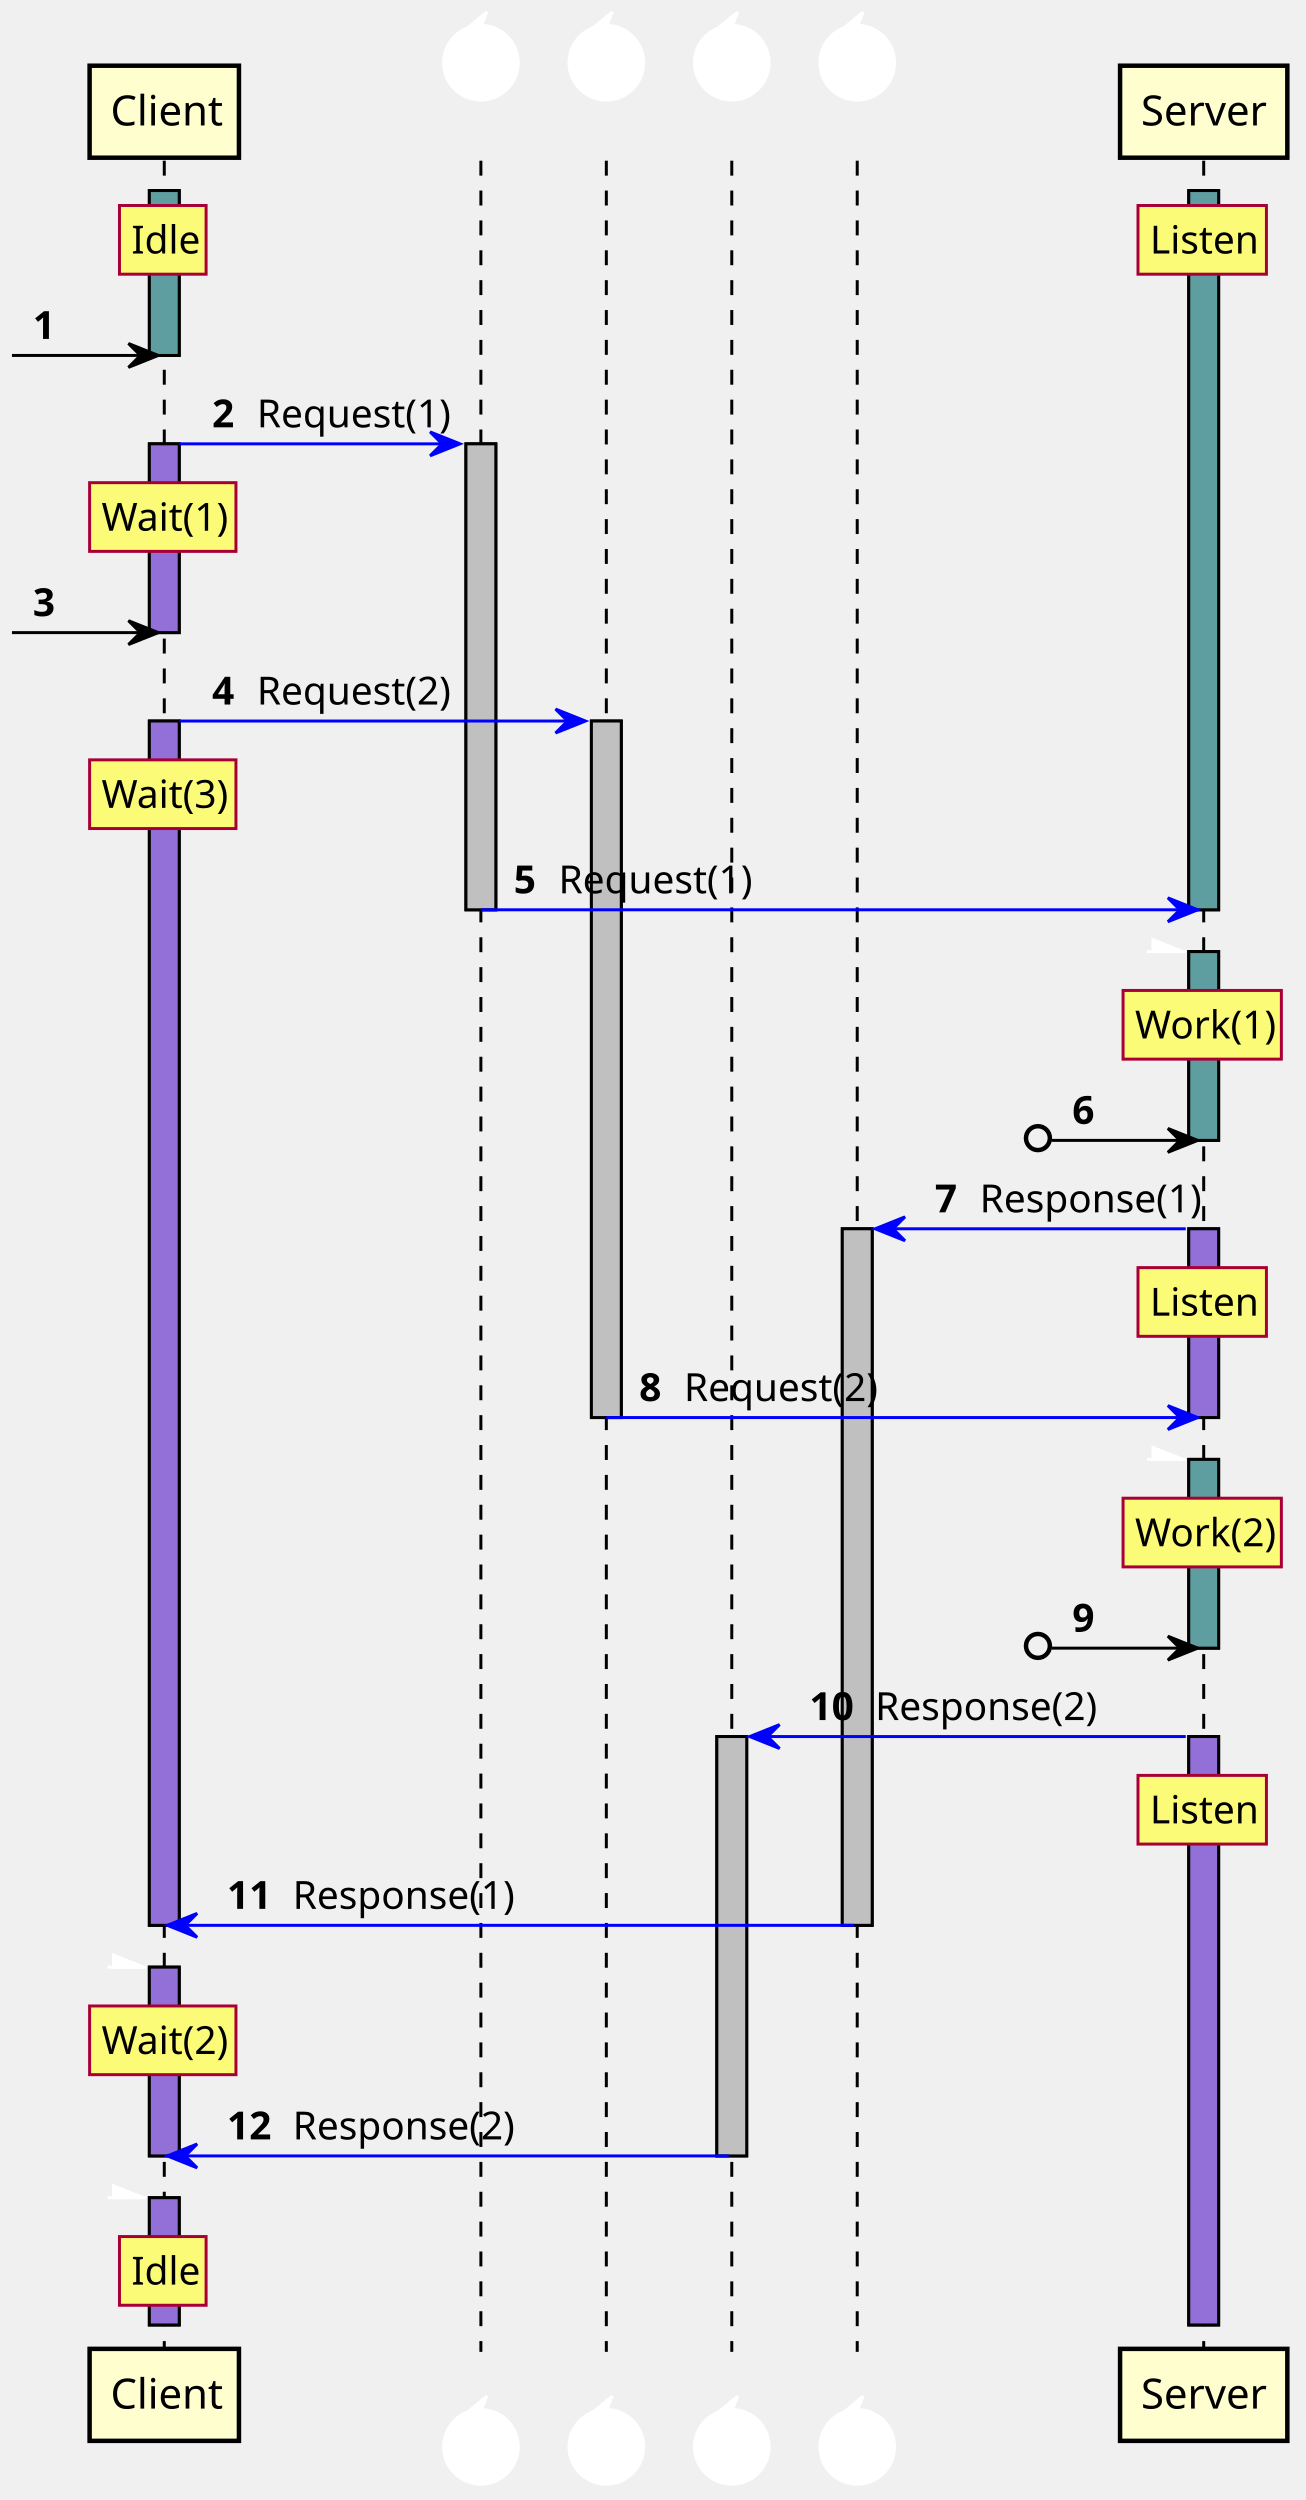
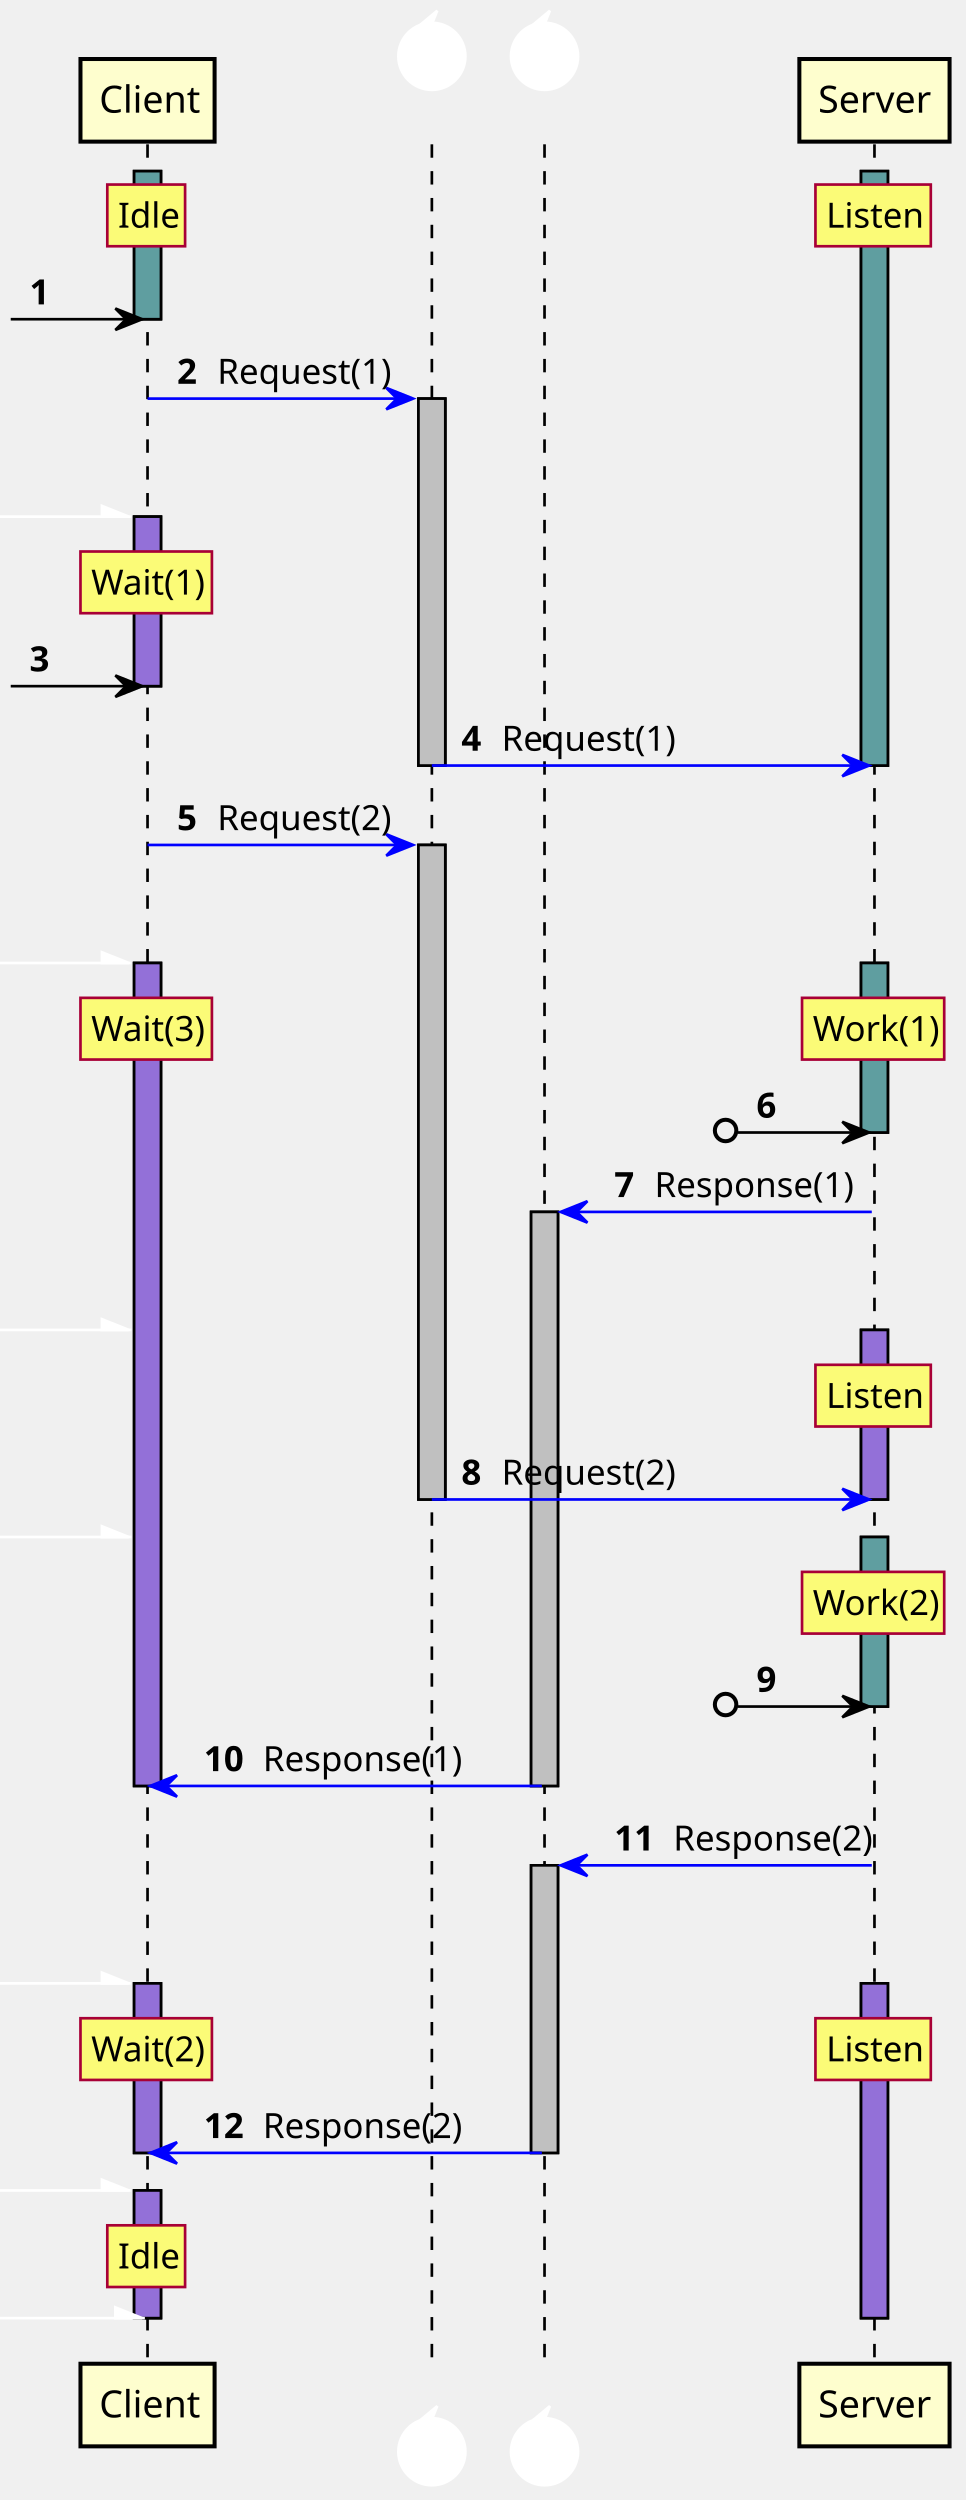
- <svg xmlns="http://www.w3.org/2000/svg" contentScriptType="application/ecmascript" contentStyleType="text/css" height="837px" preserveAspectRatio="none" style="width:437px;height:837px;" version="1.1" viewBox="0 0 437 837" width="437px" zoomAndPan="magnify">
+ <svg xmlns="http://www.w3.org/2000/svg" contentScriptType="application/ecmascript" contentStyleType="text/css" height="932px" preserveAspectRatio="none" style="width:360px;height:932px;" version="1.1" viewBox="0 0 360 932" width="360px" zoomAndPan="magnify">
  <defs />
  <g>
    <rect fill="#5F9EA0" height="55.2" style="stroke:#000000;stroke-width:1.0;" width="10" x="50" y="63.8" />
-     <rect fill="#9370D8" height="63.2" style="stroke:#000000;stroke-width:1.0;" width="10" x="50" y="148.6" />
-     <rect fill="#9370D8" height="403.2" style="stroke:#000000;stroke-width:1.0;" width="10" x="50" y="241.4" />
-     <rect fill="#9370D8" height="63.2" style="stroke:#000000;stroke-width:1.0;" width="10" x="50" y="658.6" />
-     <rect fill="#9370D8" height="42.6" style="stroke:#000000;stroke-width:1.0;" width="10" x="50" y="735.8" />
-     <rect fill="#C0C0C0" height="156" style="stroke:#000000;stroke-width:1.0;" width="10" x="156" y="148.6" />
-     <rect fill="#C0C0C0" height="233.2" style="stroke:#000000;stroke-width:1.0;" width="10" x="198" y="241.4" />
-     <rect fill="#C0C0C0" height="140.4" style="stroke:#000000;stroke-width:1.0;" width="10" x="240" y="581.4" />
-     <rect fill="#C0C0C0" height="233.2" style="stroke:#000000;stroke-width:1.0;" width="10" x="282" y="411.4" />
-     <rect fill="#5F9EA0" height="240.8" style="stroke:#000000;stroke-width:1.0;" width="10" x="398" y="63.8" />
-     <rect fill="#5F9EA0" height="63.2" style="stroke:#000000;stroke-width:1.0;" width="10" x="398" y="318.6" />
-     <rect fill="#9370D8" height="63.2" style="stroke:#000000;stroke-width:1.0;" width="10" x="398" y="411.4" />
-     <rect fill="#5F9EA0" height="63.2" style="stroke:#000000;stroke-width:1.0;" width="10" x="398" y="488.6" />
-     <rect fill="#9370D8" height="197" style="stroke:#000000;stroke-width:1.0;" width="10" x="398" y="581.4" />
-     <line style="stroke:#000000;stroke-width:1.0;stroke-dasharray:5.0,5.0;" x1="55" x2="55" y1="53.8" y2="787.4" />
-     <line style="stroke:#000000;stroke-width:1.0;stroke-dasharray:5.0,5.0;" x1="161" x2="161" y1="53.8" y2="787.4" />
-     <line style="stroke:#000000;stroke-width:1.0;stroke-dasharray:5.0,5.0;" x1="203" x2="203" y1="53.8" y2="787.4" />
-     <line style="stroke:#000000;stroke-width:1.0;stroke-dasharray:5.0,5.0;" x1="245" x2="245" y1="53.8" y2="787.4" />
-     <line style="stroke:#000000;stroke-width:1.0;stroke-dasharray:5.0,5.0;" x1="287" x2="287" y1="53.8" y2="787.4" />
-     <line style="stroke:#000000;stroke-width:1.0;stroke-dasharray:5.0,5.0;" x1="403" x2="403" y1="53.8" y2="787.4" />
+     <rect fill="#9370D8" height="63.2" style="stroke:#000000;stroke-width:1.0;" width="10" x="50" y="192.6" />
+     <rect fill="#9370D8" height="306.8" style="stroke:#000000;stroke-width:1.0;" width="10" x="50" y="359" />
+     <rect fill="#9370D8" height="63.2" style="stroke:#000000;stroke-width:1.0;" width="10" x="50" y="739.4" />
+     <rect fill="#9370D8" height="47.6" style="stroke:#000000;stroke-width:1.0;" width="10" x="50" y="816.6" />
+     <rect fill="#C0C0C0" height="136.8" style="stroke:#000000;stroke-width:1.0;" width="10" x="156" y="148.6" />
+     <rect fill="#C0C0C0" height="244" style="stroke:#000000;stroke-width:1.0;" width="10" x="156" y="315" />
+     <rect fill="#C0C0C0" height="214" style="stroke:#000000;stroke-width:1.0;" width="10" x="198" y="451.8" />
+     <rect fill="#C0C0C0" height="107.2" style="stroke:#000000;stroke-width:1.0;" width="10" x="198" y="695.4" />
+     <rect fill="#5F9EA0" height="221.6" style="stroke:#000000;stroke-width:1.0;" width="10" x="321" y="63.8" />
+     <rect fill="#5F9EA0" height="63.2" style="stroke:#000000;stroke-width:1.0;" width="10" x="321" y="359" />
+     <rect fill="#9370D8" height="63.2" style="stroke:#000000;stroke-width:1.0;" width="10" x="321" y="495.8" />
+     <rect fill="#5F9EA0" height="63.2" style="stroke:#000000;stroke-width:1.0;" width="10" x="321" y="573" />
+     <rect fill="#9370D8" height="124.8" style="stroke:#000000;stroke-width:1.0;" width="10" x="321" y="739.4" />
+     <line style="stroke:#000000;stroke-width:1.0;stroke-dasharray:5.0,5.0;" x1="55" x2="55" y1="53.8" y2="882.2" />
+     <line style="stroke:#000000;stroke-width:1.0;stroke-dasharray:5.0,5.0;" x1="161" x2="161" y1="53.8" y2="882.2" />
+     <line style="stroke:#000000;stroke-width:1.0;stroke-dasharray:5.0,5.0;" x1="203" x2="203" y1="53.8" y2="882.2" />
+     <line style="stroke:#000000;stroke-width:1.0;stroke-dasharray:5.0,5.0;" x1="326" x2="326" y1="53.8" y2="882.2" />
    <rect fill="#FEFECE" height="30.8" style="stroke:#000000;stroke-width:1.5;" width="50" x="30" y="22" />
    <text fill="#000000" font-family="sans-serif" font-size="14" lengthAdjust="spacing" textLength="36" x="37" y="42.006">Client</text>
-     <rect fill="#FEFECE" height="30.8" style="stroke:#000000;stroke-width:1.5;" width="50" x="30" y="786.4" />
-     <text fill="#000000" font-family="sans-serif" font-size="14" lengthAdjust="spacing" textLength="36" x="37" y="806.406">Client</text>
+     <rect fill="#FEFECE" height="30.8" style="stroke:#000000;stroke-width:1.5;" width="50" x="30" y="881.2" />
+     <text fill="#000000" font-family="sans-serif" font-size="14" lengthAdjust="spacing" textLength="36" x="37" y="901.206">Client</text>
    <text fill="#000000" font-family="sans-serif" font-size="14" lengthAdjust="spacing" textLength="0" x="160" y="50.006" />
    <ellipse cx="161" cy="21" fill="#FFFFFF" rx="12" ry="12" style="stroke:#FFFFFF;stroke-width:2.0;" />
    <polygon fill="#FFFFFF" points="157,9,163,4,161,9,163,14,157,9" style="stroke:#FFFFFF;stroke-width:1.0;" />
-     <text fill="#000000" font-family="sans-serif" font-size="14" lengthAdjust="spacing" textLength="0" x="160" y="799.406" />
-     <ellipse cx="161" cy="819.2" fill="#FFFFFF" rx="12" ry="12" style="stroke:#FFFFFF;stroke-width:2.0;" />
-     <polygon fill="#FFFFFF" points="157,807.2,163,802.2,161,807.2,163,812.2,157,807.2" style="stroke:#FFFFFF;stroke-width:1.0;" />
+     <text fill="#000000" font-family="sans-serif" font-size="14" lengthAdjust="spacing" textLength="0" x="160" y="894.206" />
+     <ellipse cx="161" cy="914" fill="#FFFFFF" rx="12" ry="12" style="stroke:#FFFFFF;stroke-width:2.0;" />
+     <polygon fill="#FFFFFF" points="157,902,163,897,161,902,163,907,157,902" style="stroke:#FFFFFF;stroke-width:1.0;" />
    <text fill="#000000" font-family="sans-serif" font-size="14" lengthAdjust="spacing" textLength="0" x="202" y="50.006" />
    <ellipse cx="203" cy="21" fill="#FFFFFF" rx="12" ry="12" style="stroke:#FFFFFF;stroke-width:2.0;" />
    <polygon fill="#FFFFFF" points="199,9,205,4,203,9,205,14,199,9" style="stroke:#FFFFFF;stroke-width:1.0;" />
-     <text fill="#000000" font-family="sans-serif" font-size="14" lengthAdjust="spacing" textLength="0" x="202" y="799.406" />
-     <ellipse cx="203" cy="819.2" fill="#FFFFFF" rx="12" ry="12" style="stroke:#FFFFFF;stroke-width:2.0;" />
-     <polygon fill="#FFFFFF" points="199,807.2,205,802.2,203,807.2,205,812.2,199,807.2" style="stroke:#FFFFFF;stroke-width:1.0;" />
-     <text fill="#000000" font-family="sans-serif" font-size="14" lengthAdjust="spacing" textLength="0" x="244" y="50.006" />
-     <ellipse cx="245" cy="21" fill="#FFFFFF" rx="12" ry="12" style="stroke:#FFFFFF;stroke-width:2.0;" />
-     <polygon fill="#FFFFFF" points="241,9,247,4,245,9,247,14,241,9" style="stroke:#FFFFFF;stroke-width:1.0;" />
-     <text fill="#000000" font-family="sans-serif" font-size="14" lengthAdjust="spacing" textLength="0" x="244" y="799.406" />
-     <ellipse cx="245" cy="819.2" fill="#FFFFFF" rx="12" ry="12" style="stroke:#FFFFFF;stroke-width:2.0;" />
-     <polygon fill="#FFFFFF" points="241,807.2,247,802.2,245,807.2,247,812.2,241,807.2" style="stroke:#FFFFFF;stroke-width:1.0;" />
-     <text fill="#000000" font-family="sans-serif" font-size="14" lengthAdjust="spacing" textLength="0" x="286" y="50.006" />
-     <ellipse cx="287" cy="21" fill="#FFFFFF" rx="12" ry="12" style="stroke:#FFFFFF;stroke-width:2.0;" />
-     <polygon fill="#FFFFFF" points="283,9,289,4,287,9,289,14,283,9" style="stroke:#FFFFFF;stroke-width:1.0;" />
-     <text fill="#000000" font-family="sans-serif" font-size="14" lengthAdjust="spacing" textLength="0" x="286" y="799.406" />
-     <ellipse cx="287" cy="819.2" fill="#FFFFFF" rx="12" ry="12" style="stroke:#FFFFFF;stroke-width:2.0;" />
-     <polygon fill="#FFFFFF" points="283,807.2,289,802.2,287,807.2,289,812.2,283,807.2" style="stroke:#FFFFFF;stroke-width:1.0;" />
-     <rect fill="#FEFECE" height="30.8" style="stroke:#000000;stroke-width:1.5;" width="56" x="375" y="22" />
-     <text fill="#000000" font-family="sans-serif" font-size="14" lengthAdjust="spacing" textLength="42" x="382" y="42.006">Server</text>
-     <rect fill="#FEFECE" height="30.8" style="stroke:#000000;stroke-width:1.5;" width="56" x="375" y="786.4" />
-     <text fill="#000000" font-family="sans-serif" font-size="14" lengthAdjust="spacing" textLength="42" x="382" y="806.406">Server</text>
+     <text fill="#000000" font-family="sans-serif" font-size="14" lengthAdjust="spacing" textLength="0" x="202" y="894.206" />
+     <ellipse cx="203" cy="914" fill="#FFFFFF" rx="12" ry="12" style="stroke:#FFFFFF;stroke-width:2.0;" />
+     <polygon fill="#FFFFFF" points="199,902,205,897,203,902,205,907,199,902" style="stroke:#FFFFFF;stroke-width:1.0;" />
+     <rect fill="#FEFECE" height="30.8" style="stroke:#000000;stroke-width:1.5;" width="56" x="298" y="22" />
+     <text fill="#000000" font-family="sans-serif" font-size="14" lengthAdjust="spacing" textLength="42" x="305" y="42.006">Server</text>
+     <rect fill="#FEFECE" height="30.8" style="stroke:#000000;stroke-width:1.5;" width="56" x="298" y="881.2" />
+     <text fill="#000000" font-family="sans-serif" font-size="14" lengthAdjust="spacing" textLength="42" x="305" y="901.206">Server</text>
    <rect fill="#5F9EA0" height="55.2" style="stroke:#000000;stroke-width:1.0;" width="10" x="50" y="63.8" />
-     <rect fill="#9370D8" height="63.2" style="stroke:#000000;stroke-width:1.0;" width="10" x="50" y="148.6" />
-     <rect fill="#9370D8" height="403.2" style="stroke:#000000;stroke-width:1.0;" width="10" x="50" y="241.4" />
-     <rect fill="#9370D8" height="63.2" style="stroke:#000000;stroke-width:1.0;" width="10" x="50" y="658.6" />
-     <rect fill="#9370D8" height="42.6" style="stroke:#000000;stroke-width:1.0;" width="10" x="50" y="735.8" />
-     <rect fill="#C0C0C0" height="156" style="stroke:#000000;stroke-width:1.0;" width="10" x="156" y="148.6" />
-     <rect fill="#C0C0C0" height="233.2" style="stroke:#000000;stroke-width:1.0;" width="10" x="198" y="241.4" />
-     <rect fill="#C0C0C0" height="140.4" style="stroke:#000000;stroke-width:1.0;" width="10" x="240" y="581.4" />
-     <rect fill="#C0C0C0" height="233.2" style="stroke:#000000;stroke-width:1.0;" width="10" x="282" y="411.4" />
-     <rect fill="#5F9EA0" height="240.8" style="stroke:#000000;stroke-width:1.0;" width="10" x="398" y="63.8" />
-     <rect fill="#5F9EA0" height="63.2" style="stroke:#000000;stroke-width:1.0;" width="10" x="398" y="318.6" />
-     <rect fill="#9370D8" height="63.2" style="stroke:#000000;stroke-width:1.0;" width="10" x="398" y="411.4" />
-     <rect fill="#5F9EA0" height="63.2" style="stroke:#000000;stroke-width:1.0;" width="10" x="398" y="488.6" />
-     <rect fill="#9370D8" height="197" style="stroke:#000000;stroke-width:1.0;" width="10" x="398" y="581.4" />
+     <rect fill="#9370D8" height="63.2" style="stroke:#000000;stroke-width:1.0;" width="10" x="50" y="192.6" />
+     <rect fill="#9370D8" height="306.8" style="stroke:#000000;stroke-width:1.0;" width="10" x="50" y="359" />
+     <rect fill="#9370D8" height="63.2" style="stroke:#000000;stroke-width:1.0;" width="10" x="50" y="739.4" />
+     <rect fill="#9370D8" height="47.6" style="stroke:#000000;stroke-width:1.0;" width="10" x="50" y="816.6" />
+     <rect fill="#C0C0C0" height="136.8" style="stroke:#000000;stroke-width:1.0;" width="10" x="156" y="148.6" />
+     <rect fill="#C0C0C0" height="244" style="stroke:#000000;stroke-width:1.0;" width="10" x="156" y="315" />
+     <rect fill="#C0C0C0" height="214" style="stroke:#000000;stroke-width:1.0;" width="10" x="198" y="451.8" />
+     <rect fill="#C0C0C0" height="107.2" style="stroke:#000000;stroke-width:1.0;" width="10" x="198" y="695.4" />
+     <rect fill="#5F9EA0" height="221.6" style="stroke:#000000;stroke-width:1.0;" width="10" x="321" y="63.8" />
+     <rect fill="#5F9EA0" height="63.2" style="stroke:#000000;stroke-width:1.0;" width="10" x="321" y="359" />
+     <rect fill="#9370D8" height="63.2" style="stroke:#000000;stroke-width:1.0;" width="10" x="321" y="495.8" />
+     <rect fill="#5F9EA0" height="63.2" style="stroke:#000000;stroke-width:1.0;" width="10" x="321" y="573" />
+     <rect fill="#9370D8" height="124.8" style="stroke:#000000;stroke-width:1.0;" width="10" x="321" y="739.4" />
    <rect fill="#FBFB77" height="23" style="stroke:#A80036;stroke-width:1.0;" width="29" x="40" y="68.8" />
    <text fill="#000000" font-family="sans-serif" font-size="13" lengthAdjust="spacing" textLength="21" x="44" y="84.877">Idle</text>
-     <rect fill="#FBFB77" height="23" style="stroke:#A80036;stroke-width:1.0;" width="43" x="381" y="68.8" />
-     <text fill="#000000" font-family="sans-serif" font-size="13" lengthAdjust="spacing" textLength="35" x="385" y="84.877">Listen</text>
+     <rect fill="#FBFB77" height="23" style="stroke:#A80036;stroke-width:1.0;" width="43" x="304" y="68.8" />
+     <text fill="#000000" font-family="sans-serif" font-size="13" lengthAdjust="spacing" textLength="35" x="308" y="84.877">Listen</text>
    <polygon fill="#000000" points="43,115,53,119,43,123,47,119" style="stroke:#000000;stroke-width:1.0;" />
    <line style="stroke:#000000;stroke-width:1.0;" x1="4" x2="49" y1="119" y2="119" />
    <text fill="#000000" font-family="sans-serif" font-size="13" lengthAdjust="spacing" textLength="0" x="11" y="113.477" />
    <text fill="#000000" font-family="sans-serif" font-size="13" font-weight="bold" lengthAdjust="spacing" textLength="7" x="11" y="113.477">1</text>
    <text fill="#000000" font-family="sans-serif" font-size="13" lengthAdjust="spacing" textLength="0" x="22" y="113.477" />
    <text fill="#000000" font-family="sans-serif" font-size="13" lengthAdjust="spacing" textLength="0" x="30" y="113.477" />
    <polygon fill="#0000FF" points="144,144.6,154,148.6,144,152.6,148,148.6" style="stroke:#0000FF;stroke-width:1.0;" />
-     <line style="stroke:#0000FF;stroke-width:1.0;" x1="60" x2="150" y1="148.6" y2="148.6" />
-     <text fill="#000000" font-family="sans-serif" font-size="13" lengthAdjust="spacing" textLength="0" x="71" y="143.077" />
-     <text fill="#000000" font-family="sans-serif" font-size="13" font-weight="bold" lengthAdjust="spacing" textLength="7" x="71" y="143.077">2</text>
-     <text fill="#000000" font-family="sans-serif" font-size="13" lengthAdjust="spacing" textLength="0" x="82" y="143.077" />
-     <text fill="#000000" font-family="sans-serif" font-size="13" lengthAdjust="spacing" textLength="63" x="86" y="143.077">Request(1)</text>
-     <rect fill="#FBFB77" height="23" style="stroke:#A80036;stroke-width:1.0;" width="49" x="30" y="161.6" />
-     <text fill="#000000" font-family="sans-serif" font-size="13" lengthAdjust="spacing" textLength="41" x="34" y="177.677">Wait(1)</text>
-     <polygon fill="#000000" points="43,207.8,53,211.8,43,215.8,47,211.8" style="stroke:#000000;stroke-width:1.0;" />
-     <line style="stroke:#000000;stroke-width:1.0;" x1="4" x2="49" y1="211.8" y2="211.8" />
-     <text fill="#000000" font-family="sans-serif" font-size="13" lengthAdjust="spacing" textLength="0" x="11" y="206.277" />
-     <text fill="#000000" font-family="sans-serif" font-size="13" font-weight="bold" lengthAdjust="spacing" textLength="7" x="11" y="206.277">3</text>
-     <text fill="#000000" font-family="sans-serif" font-size="13" lengthAdjust="spacing" textLength="0" x="22" y="206.277" />
-     <text fill="#000000" font-family="sans-serif" font-size="13" lengthAdjust="spacing" textLength="0" x="30" y="206.277" />
-     <polygon fill="#0000FF" points="186,237.4,196,241.4,186,245.4,190,241.4" style="stroke:#0000FF;stroke-width:1.0;" />
-     <line style="stroke:#0000FF;stroke-width:1.0;" x1="60" x2="192" y1="241.4" y2="241.4" />
-     <text fill="#000000" font-family="sans-serif" font-size="13" lengthAdjust="spacing" textLength="0" x="71" y="235.877" />
-     <text fill="#000000" font-family="sans-serif" font-size="13" font-weight="bold" lengthAdjust="spacing" textLength="7" x="71" y="235.877">4</text>
-     <text fill="#000000" font-family="sans-serif" font-size="13" lengthAdjust="spacing" textLength="0" x="82" y="235.877" />
-     <text fill="#000000" font-family="sans-serif" font-size="13" lengthAdjust="spacing" textLength="63" x="86" y="235.877">Request(2)</text>
-     <rect fill="#FBFB77" height="23" style="stroke:#A80036;stroke-width:1.0;" width="49" x="30" y="254.4" />
-     <text fill="#000000" font-family="sans-serif" font-size="13" lengthAdjust="spacing" textLength="41" x="34" y="270.477">Wait(3)</text>
-     <polygon fill="#0000FF" points="391,300.6,401,304.6,391,308.6,395,304.6" style="stroke:#0000FF;stroke-width:1.0;" />
-     <line style="stroke:#0000FF;stroke-width:1.0;" x1="161" x2="397" y1="304.6" y2="304.6" />
-     <text fill="#000000" font-family="sans-serif" font-size="13" lengthAdjust="spacing" textLength="0" x="172" y="299.077" />
-     <text fill="#000000" font-family="sans-serif" font-size="13" font-weight="bold" lengthAdjust="spacing" textLength="7" x="172" y="299.077">5</text>
-     <text fill="#000000" font-family="sans-serif" font-size="13" lengthAdjust="spacing" textLength="0" x="183" y="299.077" />
-     <text fill="#000000" font-family="sans-serif" font-size="13" lengthAdjust="spacing" textLength="63" x="187" y="299.077">Request(1)</text>
-     <polygon fill="#FFFFFF" points="386,314.6,396,318.6,386,318.6" style="stroke:#FFFFFF;stroke-width:1.0;" />
-     <line style="stroke:#FFFFFF;stroke-width:1.0;" x1="384" x2="397" y1="318.6" y2="318.6" />
-     <rect fill="#FBFB77" height="23" style="stroke:#A80036;stroke-width:1.0;" width="53" x="376" y="331.6" />
-     <text fill="#000000" font-family="sans-serif" font-size="13" lengthAdjust="spacing" textLength="45" x="380" y="347.677">Work(1)</text>
-     <ellipse cx="347.5" cy="381.05" rx="4" ry="4" style="stroke:#000000;stroke-width:1.5;fill:none;" />
-     <polygon fill="#000000" points="391,377.8,401,381.8,391,385.8,395,381.8" style="stroke:#000000;stroke-width:1.0;" />
-     <line style="stroke:#000000;stroke-width:1.0;" x1="352" x2="397" y1="381.8" y2="381.8" />
-     <text fill="#000000" font-family="sans-serif" font-size="13" lengthAdjust="spacing" textLength="0" x="359" y="376.277" />
-     <text fill="#000000" font-family="sans-serif" font-size="13" font-weight="bold" lengthAdjust="spacing" textLength="7" x="359" y="376.277">6</text>
-     <text fill="#000000" font-family="sans-serif" font-size="13" lengthAdjust="spacing" textLength="0" x="370" y="376.277" />
-     <text fill="#000000" font-family="sans-serif" font-size="13" lengthAdjust="spacing" textLength="0" x="378" y="376.277" />
-     <polygon fill="#0000FF" points="303,407.4,293,411.4,303,415.4,299,411.4" style="stroke:#0000FF;stroke-width:1.0;" />
-     <line style="stroke:#0000FF;stroke-width:1.0;" x1="297" x2="397" y1="411.4" y2="411.4" />
-     <text fill="#000000" font-family="sans-serif" font-size="13" lengthAdjust="spacing" textLength="0" x="313" y="405.877" />
-     <text fill="#000000" font-family="sans-serif" font-size="13" font-weight="bold" lengthAdjust="spacing" textLength="7" x="313" y="405.877">7</text>
-     <text fill="#000000" font-family="sans-serif" font-size="13" lengthAdjust="spacing" textLength="0" x="324" y="405.877" />
-     <text fill="#000000" font-family="sans-serif" font-size="13" lengthAdjust="spacing" textLength="73" x="328" y="405.877">Response(1)</text>
-     <rect fill="#FBFB77" height="23" style="stroke:#A80036;stroke-width:1.0;" width="43" x="381" y="424.4" />
-     <text fill="#000000" font-family="sans-serif" font-size="13" lengthAdjust="spacing" textLength="35" x="385" y="440.477">Listen</text>
-     <polygon fill="#0000FF" points="391,470.6,401,474.6,391,478.6,395,474.6" style="stroke:#0000FF;stroke-width:1.0;" />
-     <line style="stroke:#0000FF;stroke-width:1.0;" x1="203" x2="397" y1="474.6" y2="474.6" />
-     <text fill="#000000" font-family="sans-serif" font-size="13" lengthAdjust="spacing" textLength="0" x="214" y="469.077" />
-     <text fill="#000000" font-family="sans-serif" font-size="13" font-weight="bold" lengthAdjust="spacing" textLength="7" x="214" y="469.077">8</text>
-     <text fill="#000000" font-family="sans-serif" font-size="13" lengthAdjust="spacing" textLength="0" x="225" y="469.077" />
-     <text fill="#000000" font-family="sans-serif" font-size="13" lengthAdjust="spacing" textLength="63" x="229" y="469.077">Request(2)</text>
-     <polygon fill="#FFFFFF" points="386,484.6,396,488.6,386,488.6" style="stroke:#FFFFFF;stroke-width:1.0;" />
-     <line style="stroke:#FFFFFF;stroke-width:1.0;" x1="384" x2="397" y1="488.6" y2="488.6" />
-     <rect fill="#FBFB77" height="23" style="stroke:#A80036;stroke-width:1.0;" width="53" x="376" y="501.6" />
-     <text fill="#000000" font-family="sans-serif" font-size="13" lengthAdjust="spacing" textLength="45" x="380" y="517.677">Work(2)</text>
-     <ellipse cx="347.5" cy="551.05" rx="4" ry="4" style="stroke:#000000;stroke-width:1.5;fill:none;" />
-     <polygon fill="#000000" points="391,547.8,401,551.8,391,555.8,395,551.8" style="stroke:#000000;stroke-width:1.0;" />
-     <line style="stroke:#000000;stroke-width:1.0;" x1="352" x2="397" y1="551.8" y2="551.8" />
-     <text fill="#000000" font-family="sans-serif" font-size="13" lengthAdjust="spacing" textLength="0" x="359" y="546.277" />
-     <text fill="#000000" font-family="sans-serif" font-size="13" font-weight="bold" lengthAdjust="spacing" textLength="7" x="359" y="546.277">9</text>
-     <text fill="#000000" font-family="sans-serif" font-size="13" lengthAdjust="spacing" textLength="0" x="370" y="546.277" />
-     <text fill="#000000" font-family="sans-serif" font-size="13" lengthAdjust="spacing" textLength="0" x="378" y="546.277" />
-     <polygon fill="#0000FF" points="261,577.4,251,581.4,261,585.4,257,581.4" style="stroke:#0000FF;stroke-width:1.0;" />
-     <line style="stroke:#0000FF;stroke-width:1.0;" x1="255" x2="397" y1="581.4" y2="581.4" />
-     <text fill="#000000" font-family="sans-serif" font-size="13" lengthAdjust="spacing" textLength="0" x="271" y="575.877" />
-     <text fill="#000000" font-family="sans-serif" font-size="13" font-weight="bold" lengthAdjust="spacing" textLength="14" x="271" y="575.877">10</text>
-     <text fill="#000000" font-family="sans-serif" font-size="13" lengthAdjust="spacing" textLength="0" x="289" y="575.877" />
-     <text fill="#000000" font-family="sans-serif" font-size="13" lengthAdjust="spacing" textLength="73" x="293" y="575.877">Response(2)</text>
-     <rect fill="#FBFB77" height="23" style="stroke:#A80036;stroke-width:1.0;" width="43" x="381" y="594.4" />
-     <text fill="#000000" font-family="sans-serif" font-size="13" lengthAdjust="spacing" textLength="35" x="385" y="610.477">Listen</text>
-     <polygon fill="#0000FF" points="66,640.6,56,644.6,66,648.6,62,644.6" style="stroke:#0000FF;stroke-width:1.0;" />
-     <line style="stroke:#0000FF;stroke-width:1.0;" x1="60" x2="286" y1="644.6" y2="644.6" />
-     <text fill="#000000" font-family="sans-serif" font-size="13" lengthAdjust="spacing" textLength="0" x="76" y="639.077" />
-     <text fill="#000000" font-family="sans-serif" font-size="13" font-weight="bold" lengthAdjust="spacing" textLength="14" x="76" y="639.077">11</text>
-     <text fill="#000000" font-family="sans-serif" font-size="13" lengthAdjust="spacing" textLength="0" x="94" y="639.077" />
-     <text fill="#000000" font-family="sans-serif" font-size="13" lengthAdjust="spacing" textLength="73" x="98" y="639.077">Response(1)</text>
-     <polygon fill="#FFFFFF" points="38,654.6,48,658.6,38,658.6" style="stroke:#FFFFFF;stroke-width:1.0;" />
-     <line style="stroke:#FFFFFF;stroke-width:1.0;" x1="36" x2="49" y1="658.6" y2="658.6" />
-     <rect fill="#FBFB77" height="23" style="stroke:#A80036;stroke-width:1.0;" width="49" x="30" y="671.6" />
-     <text fill="#000000" font-family="sans-serif" font-size="13" lengthAdjust="spacing" textLength="41" x="34" y="687.677">Wait(2)</text>
-     <polygon fill="#0000FF" points="66,717.8,56,721.8,66,725.8,62,721.8" style="stroke:#0000FF;stroke-width:1.0;" />
-     <line style="stroke:#0000FF;stroke-width:1.0;" x1="60" x2="244" y1="721.8" y2="721.8" />
-     <text fill="#000000" font-family="sans-serif" font-size="13" lengthAdjust="spacing" textLength="0" x="76" y="716.277" />
-     <text fill="#000000" font-family="sans-serif" font-size="13" font-weight="bold" lengthAdjust="spacing" textLength="14" x="76" y="716.277">12</text>
-     <text fill="#000000" font-family="sans-serif" font-size="13" lengthAdjust="spacing" textLength="0" x="94" y="716.277" />
-     <text fill="#000000" font-family="sans-serif" font-size="13" lengthAdjust="spacing" textLength="73" x="98" y="716.277">Response(2)</text>
-     <polygon fill="#FFFFFF" points="38,731.8,48,735.8,38,735.8" style="stroke:#FFFFFF;stroke-width:1.0;" />
-     <line style="stroke:#FFFFFF;stroke-width:1.0;" x1="36" x2="49" y1="735.8" y2="735.8" />
-     <rect fill="#FBFB77" height="23" style="stroke:#A80036;stroke-width:1.0;" width="29" x="40" y="748.8" />
-     <text fill="#000000" font-family="sans-serif" font-size="13" lengthAdjust="spacing" textLength="21" x="44" y="764.877">Idle</text>
+     <line style="stroke:#0000FF;stroke-width:1.0;" x1="55" x2="150" y1="148.6" y2="148.6" />
+     <text fill="#000000" font-family="sans-serif" font-size="13" lengthAdjust="spacing" textLength="0" x="66" y="143.077" />
+     <text fill="#000000" font-family="sans-serif" font-size="13" font-weight="bold" lengthAdjust="spacing" textLength="7" x="66" y="143.077">2</text>
+     <text fill="#000000" font-family="sans-serif" font-size="13" lengthAdjust="spacing" textLength="0" x="77" y="143.077" />
+     <text fill="#000000" font-family="sans-serif" font-size="13" lengthAdjust="spacing" textLength="63" x="81" y="143.077">Request(1)</text>
+     <polygon fill="#FFFFFF" points="38,188.6,48,192.6,38,192.6" style="stroke:#FFFFFF;stroke-width:1.0;" />
+     <line style="stroke:#FFFFFF;stroke-width:1.0;" x1="0" x2="49" y1="192.6" y2="192.6" />
+     <rect fill="#FBFB77" height="23" style="stroke:#A80036;stroke-width:1.0;" width="49" x="30" y="205.6" />
+     <text fill="#000000" font-family="sans-serif" font-size="13" lengthAdjust="spacing" textLength="41" x="34" y="221.677">Wait(1)</text>
+     <polygon fill="#000000" points="43,251.8,53,255.8,43,259.8,47,255.8" style="stroke:#000000;stroke-width:1.0;" />
+     <line style="stroke:#000000;stroke-width:1.0;" x1="4" x2="49" y1="255.8" y2="255.8" />
+     <text fill="#000000" font-family="sans-serif" font-size="13" lengthAdjust="spacing" textLength="0" x="11" y="250.277" />
+     <text fill="#000000" font-family="sans-serif" font-size="13" font-weight="bold" lengthAdjust="spacing" textLength="7" x="11" y="250.277">3</text>
+     <text fill="#000000" font-family="sans-serif" font-size="13" lengthAdjust="spacing" textLength="0" x="22" y="250.277" />
+     <text fill="#000000" font-family="sans-serif" font-size="13" lengthAdjust="spacing" textLength="0" x="30" y="250.277" />
+     <polygon fill="#0000FF" points="314,281.4,324,285.4,314,289.4,318,285.4" style="stroke:#0000FF;stroke-width:1.0;" />
+     <line style="stroke:#0000FF;stroke-width:1.0;" x1="161" x2="320" y1="285.4" y2="285.4" />
+     <text fill="#000000" font-family="sans-serif" font-size="13" lengthAdjust="spacing" textLength="0" x="172" y="279.877" />
+     <text fill="#000000" font-family="sans-serif" font-size="13" font-weight="bold" lengthAdjust="spacing" textLength="7" x="172" y="279.877">4</text>
+     <text fill="#000000" font-family="sans-serif" font-size="13" lengthAdjust="spacing" textLength="0" x="183" y="279.877" />
+     <text fill="#000000" font-family="sans-serif" font-size="13" lengthAdjust="spacing" textLength="63" x="187" y="279.877">Request(1)</text>
+     <polygon fill="#0000FF" points="144,311,154,315,144,319,148,315" style="stroke:#0000FF;stroke-width:1.0;" />
+     <line style="stroke:#0000FF;stroke-width:1.0;" x1="55" x2="150" y1="315" y2="315" />
+     <text fill="#000000" font-family="sans-serif" font-size="13" lengthAdjust="spacing" textLength="0" x="66" y="309.477" />
+     <text fill="#000000" font-family="sans-serif" font-size="13" font-weight="bold" lengthAdjust="spacing" textLength="7" x="66" y="309.477">5</text>
+     <text fill="#000000" font-family="sans-serif" font-size="13" lengthAdjust="spacing" textLength="0" x="77" y="309.477" />
+     <text fill="#000000" font-family="sans-serif" font-size="13" lengthAdjust="spacing" textLength="63" x="81" y="309.477">Request(2)</text>
+     <polygon fill="#FFFFFF" points="38,355,48,359,38,359" style="stroke:#FFFFFF;stroke-width:1.0;" />
+     <line style="stroke:#FFFFFF;stroke-width:1.0;" x1="0" x2="49" y1="359" y2="359" />
+     <rect fill="#FBFB77" height="23" style="stroke:#A80036;stroke-width:1.0;" width="49" x="30" y="372" />
+     <text fill="#000000" font-family="sans-serif" font-size="13" lengthAdjust="spacing" textLength="41" x="34" y="388.077">Wait(3)</text>
+     <rect fill="#FBFB77" height="23" style="stroke:#A80036;stroke-width:1.0;" width="53" x="299" y="372" />
+     <text fill="#000000" font-family="sans-serif" font-size="13" lengthAdjust="spacing" textLength="45" x="303" y="388.077">Work(1)</text>
+     <ellipse cx="270.5" cy="421.45" rx="4" ry="4" style="stroke:#000000;stroke-width:1.5;fill:none;" />
+     <polygon fill="#000000" points="314,418.2,324,422.2,314,426.2,318,422.2" style="stroke:#000000;stroke-width:1.0;" />
+     <line style="stroke:#000000;stroke-width:1.0;" x1="275" x2="320" y1="422.2" y2="422.2" />
+     <text fill="#000000" font-family="sans-serif" font-size="13" lengthAdjust="spacing" textLength="0" x="282" y="416.677" />
+     <text fill="#000000" font-family="sans-serif" font-size="13" font-weight="bold" lengthAdjust="spacing" textLength="7" x="282" y="416.677">6</text>
+     <text fill="#000000" font-family="sans-serif" font-size="13" lengthAdjust="spacing" textLength="0" x="293" y="416.677" />
+     <text fill="#000000" font-family="sans-serif" font-size="13" lengthAdjust="spacing" textLength="0" x="301" y="416.677" />
+     <polygon fill="#0000FF" points="219,447.8,209,451.8,219,455.8,215,451.8" style="stroke:#0000FF;stroke-width:1.0;" />
+     <line style="stroke:#0000FF;stroke-width:1.0;" x1="213" x2="325" y1="451.8" y2="451.8" />
+     <text fill="#000000" font-family="sans-serif" font-size="13" lengthAdjust="spacing" textLength="0" x="229" y="446.277" />
+     <text fill="#000000" font-family="sans-serif" font-size="13" font-weight="bold" lengthAdjust="spacing" textLength="7" x="229" y="446.277">7</text>
+     <text fill="#000000" font-family="sans-serif" font-size="13" lengthAdjust="spacing" textLength="0" x="240" y="446.277" />
+     <text fill="#000000" font-family="sans-serif" font-size="13" lengthAdjust="spacing" textLength="73" x="244" y="446.277">Response(1)</text>
+     <polygon fill="#FFFFFF" points="38,491.8,48,495.8,38,495.8" style="stroke:#FFFFFF;stroke-width:1.0;" />
+     <line style="stroke:#FFFFFF;stroke-width:1.0;" x1="0" x2="49" y1="495.8" y2="495.8" />
+     <rect fill="#FBFB77" height="23" style="stroke:#A80036;stroke-width:1.0;" width="43" x="304" y="508.8" />
+     <text fill="#000000" font-family="sans-serif" font-size="13" lengthAdjust="spacing" textLength="35" x="308" y="524.877">Listen</text>
+     <polygon fill="#0000FF" points="314,555,324,559,314,563,318,559" style="stroke:#0000FF;stroke-width:1.0;" />
+     <line style="stroke:#0000FF;stroke-width:1.0;" x1="161" x2="320" y1="559" y2="559" />
+     <text fill="#000000" font-family="sans-serif" font-size="13" lengthAdjust="spacing" textLength="0" x="172" y="553.477" />
+     <text fill="#000000" font-family="sans-serif" font-size="13" font-weight="bold" lengthAdjust="spacing" textLength="7" x="172" y="553.477">8</text>
+     <text fill="#000000" font-family="sans-serif" font-size="13" lengthAdjust="spacing" textLength="0" x="183" y="553.477" />
+     <text fill="#000000" font-family="sans-serif" font-size="13" lengthAdjust="spacing" textLength="63" x="187" y="553.477">Request(2)</text>
+     <polygon fill="#FFFFFF" points="38,569,48,573,38,573" style="stroke:#FFFFFF;stroke-width:1.0;" />
+     <line style="stroke:#FFFFFF;stroke-width:1.0;" x1="0" x2="49" y1="573" y2="573" />
+     <rect fill="#FBFB77" height="23" style="stroke:#A80036;stroke-width:1.0;" width="53" x="299" y="586" />
+     <text fill="#000000" font-family="sans-serif" font-size="13" lengthAdjust="spacing" textLength="45" x="303" y="602.077">Work(2)</text>
+     <ellipse cx="270.5" cy="635.45" rx="4" ry="4" style="stroke:#000000;stroke-width:1.5;fill:none;" />
+     <polygon fill="#000000" points="314,632.2,324,636.2,314,640.2,318,636.2" style="stroke:#000000;stroke-width:1.0;" />
+     <line style="stroke:#000000;stroke-width:1.0;" x1="275" x2="320" y1="636.2" y2="636.2" />
+     <text fill="#000000" font-family="sans-serif" font-size="13" lengthAdjust="spacing" textLength="0" x="282" y="630.677" />
+     <text fill="#000000" font-family="sans-serif" font-size="13" font-weight="bold" lengthAdjust="spacing" textLength="7" x="282" y="630.677">9</text>
+     <text fill="#000000" font-family="sans-serif" font-size="13" lengthAdjust="spacing" textLength="0" x="293" y="630.677" />
+     <text fill="#000000" font-family="sans-serif" font-size="13" lengthAdjust="spacing" textLength="0" x="301" y="630.677" />
+     <polygon fill="#0000FF" points="66,661.8,56,665.8,66,669.8,62,665.8" style="stroke:#0000FF;stroke-width:1.0;" />
+     <line style="stroke:#0000FF;stroke-width:1.0;" x1="60" x2="202" y1="665.8" y2="665.8" />
+     <text fill="#000000" font-family="sans-serif" font-size="13" lengthAdjust="spacing" textLength="0" x="76" y="660.277" />
+     <text fill="#000000" font-family="sans-serif" font-size="13" font-weight="bold" lengthAdjust="spacing" textLength="14" x="76" y="660.277">10</text>
+     <text fill="#000000" font-family="sans-serif" font-size="13" lengthAdjust="spacing" textLength="0" x="94" y="660.277" />
+     <text fill="#000000" font-family="sans-serif" font-size="13" lengthAdjust="spacing" textLength="73" x="98" y="660.277">Response(1)</text>
+     <polygon fill="#0000FF" points="219,691.4,209,695.4,219,699.4,215,695.4" style="stroke:#0000FF;stroke-width:1.0;" />
+     <line style="stroke:#0000FF;stroke-width:1.0;" x1="213" x2="325" y1="695.4" y2="695.4" />
+     <text fill="#000000" font-family="sans-serif" font-size="13" lengthAdjust="spacing" textLength="0" x="229" y="689.877" />
+     <text fill="#000000" font-family="sans-serif" font-size="13" font-weight="bold" lengthAdjust="spacing" textLength="14" x="229" y="689.877">11</text>
+     <text fill="#000000" font-family="sans-serif" font-size="13" lengthAdjust="spacing" textLength="0" x="247" y="689.877" />
+     <text fill="#000000" font-family="sans-serif" font-size="13" lengthAdjust="spacing" textLength="73" x="251" y="689.877">Response(2)</text>
+     <polygon fill="#FFFFFF" points="38,735.4,48,739.4,38,739.4" style="stroke:#FFFFFF;stroke-width:1.0;" />
+     <line style="stroke:#FFFFFF;stroke-width:1.0;" x1="0" x2="49" y1="739.4" y2="739.4" />
+     <rect fill="#FBFB77" height="23" style="stroke:#A80036;stroke-width:1.0;" width="43" x="304" y="752.4" />
+     <text fill="#000000" font-family="sans-serif" font-size="13" lengthAdjust="spacing" textLength="35" x="308" y="768.477">Listen</text>
+     <rect fill="#FBFB77" height="23" style="stroke:#A80036;stroke-width:1.0;" width="49" x="30" y="752.4" />
+     <text fill="#000000" font-family="sans-serif" font-size="13" lengthAdjust="spacing" textLength="41" x="34" y="768.477">Wait(2)</text>
+     <polygon fill="#0000FF" points="66,798.6,56,802.6,66,806.6,62,802.6" style="stroke:#0000FF;stroke-width:1.0;" />
+     <line style="stroke:#0000FF;stroke-width:1.0;" x1="60" x2="202" y1="802.6" y2="802.6" />
+     <text fill="#000000" font-family="sans-serif" font-size="13" lengthAdjust="spacing" textLength="0" x="76" y="797.077" />
+     <text fill="#000000" font-family="sans-serif" font-size="13" font-weight="bold" lengthAdjust="spacing" textLength="14" x="76" y="797.077">12</text>
+     <text fill="#000000" font-family="sans-serif" font-size="13" lengthAdjust="spacing" textLength="0" x="94" y="797.077" />
+     <text fill="#000000" font-family="sans-serif" font-size="13" lengthAdjust="spacing" textLength="73" x="98" y="797.077">Response(2)</text>
+     <polygon fill="#FFFFFF" points="38,812.6,48,816.6,38,816.6" style="stroke:#FFFFFF;stroke-width:1.0;" />
+     <line style="stroke:#FFFFFF;stroke-width:1.0;" x1="0" x2="49" y1="816.6" y2="816.6" />
+     <rect fill="#FBFB77" height="23" style="stroke:#A80036;stroke-width:1.0;" width="29" x="40" y="829.6" />
+     <text fill="#000000" font-family="sans-serif" font-size="13" lengthAdjust="spacing" textLength="21" x="44" y="845.677">Idle</text>
+     <polygon fill="#FFFFFF" points="43,860.2,53,864.2,43,864.2" style="stroke:#FFFFFF;stroke-width:1.0;" />
+     <line style="stroke:#FFFFFF;stroke-width:1.0;" x1="0" x2="54" y1="864.2" y2="864.2" />
  </g>
</svg>
